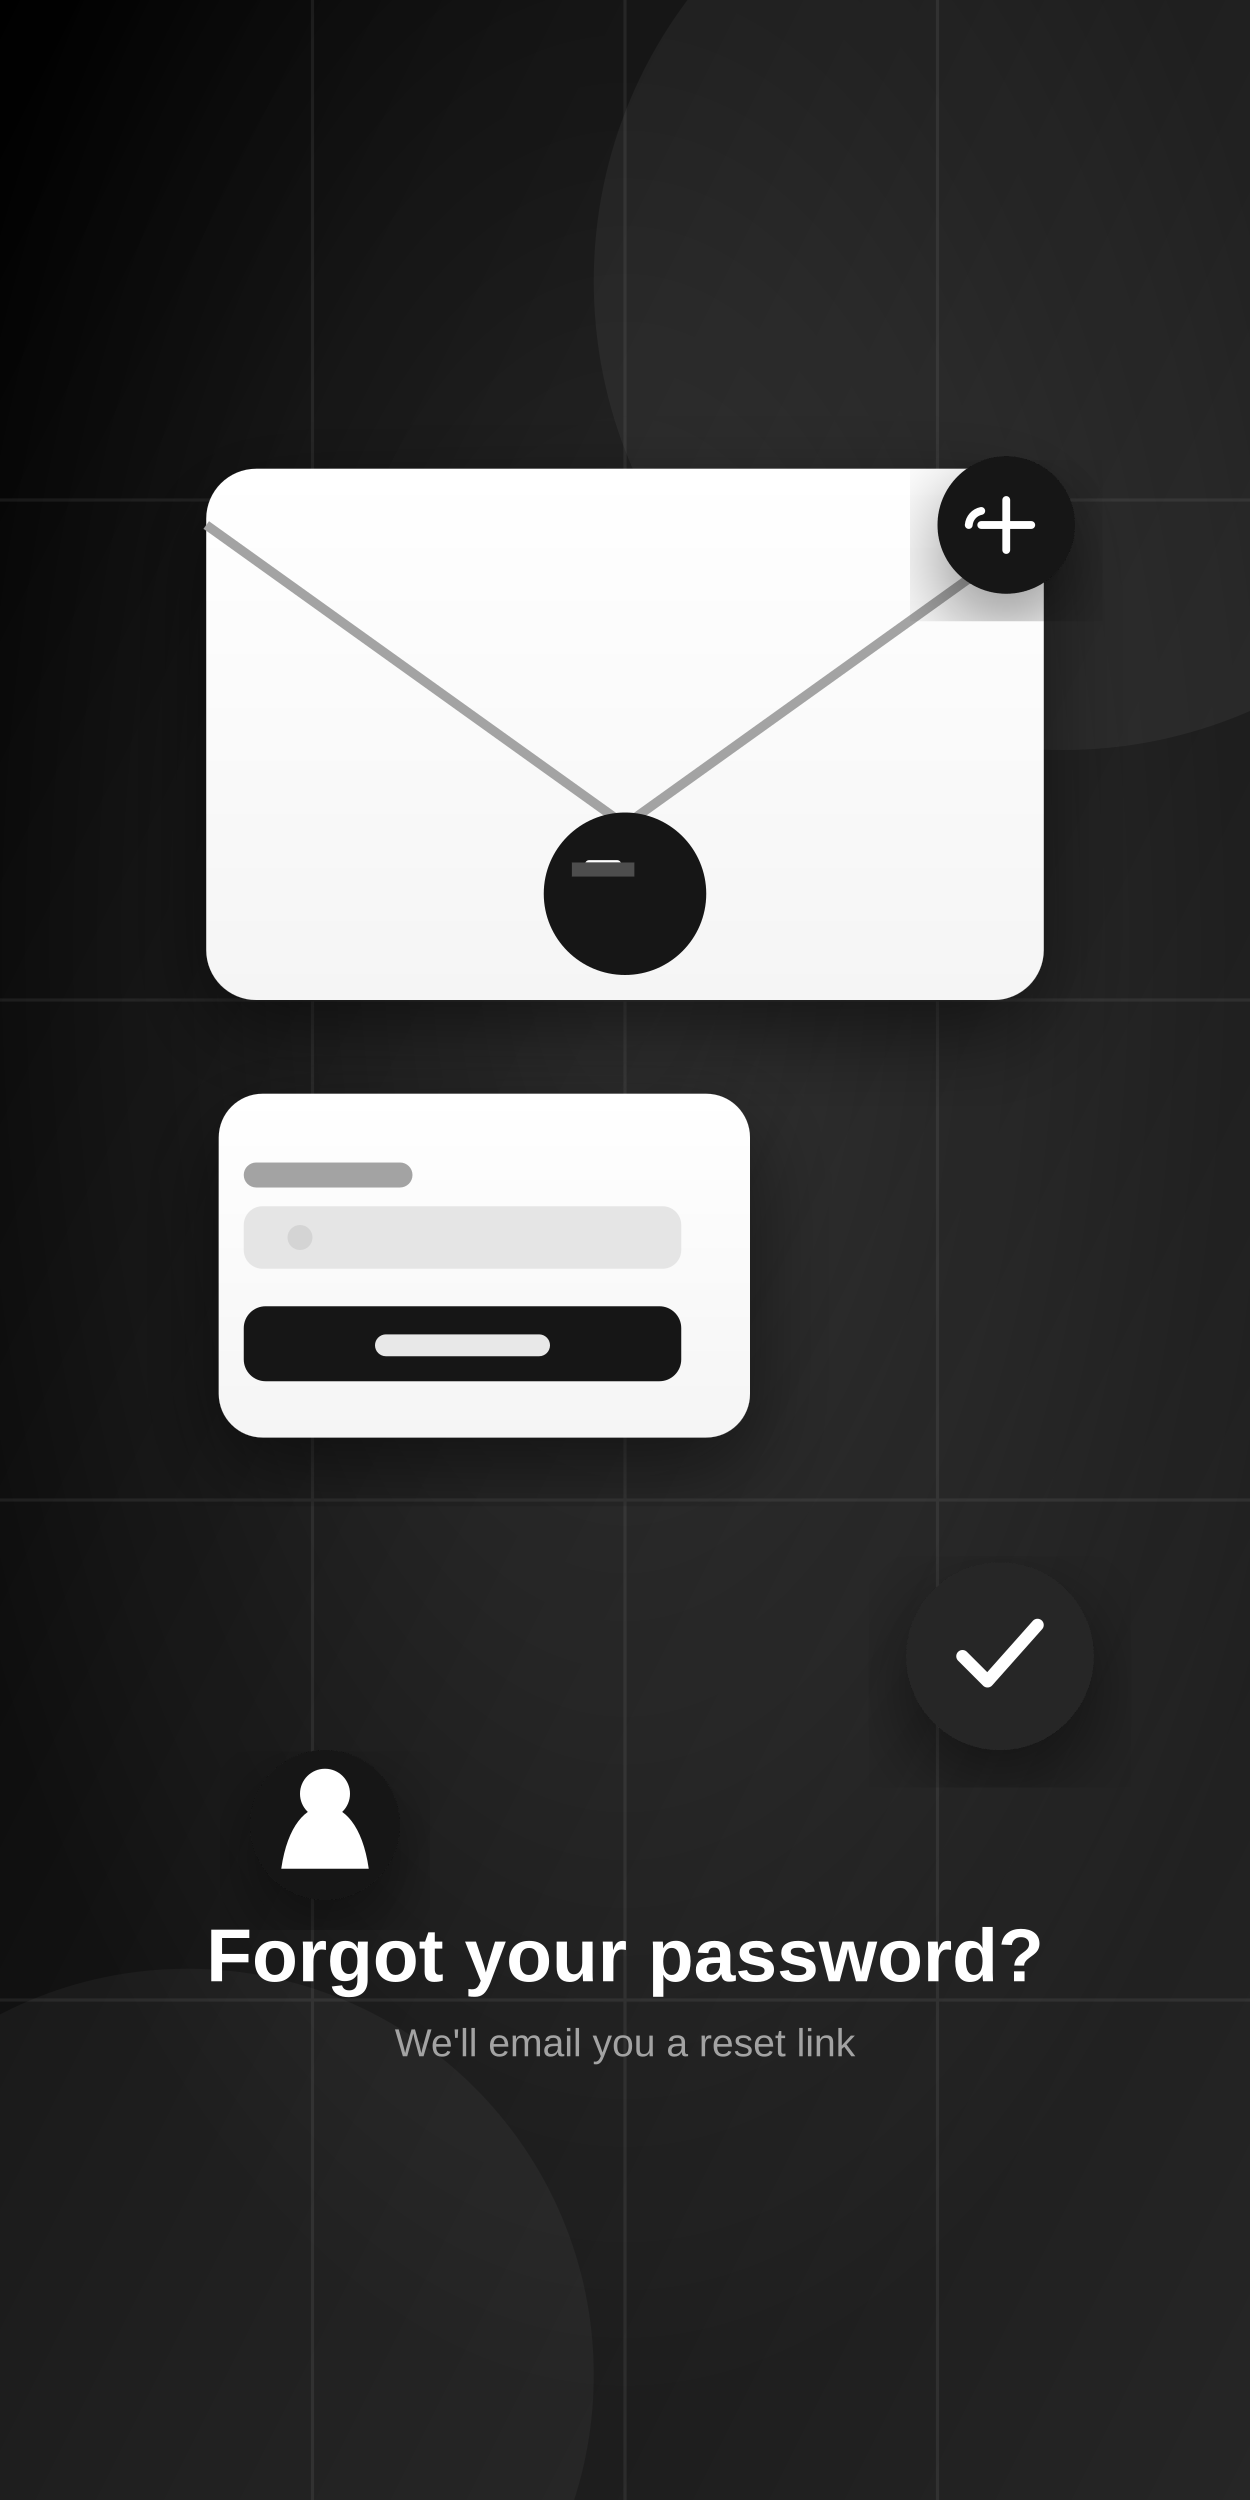
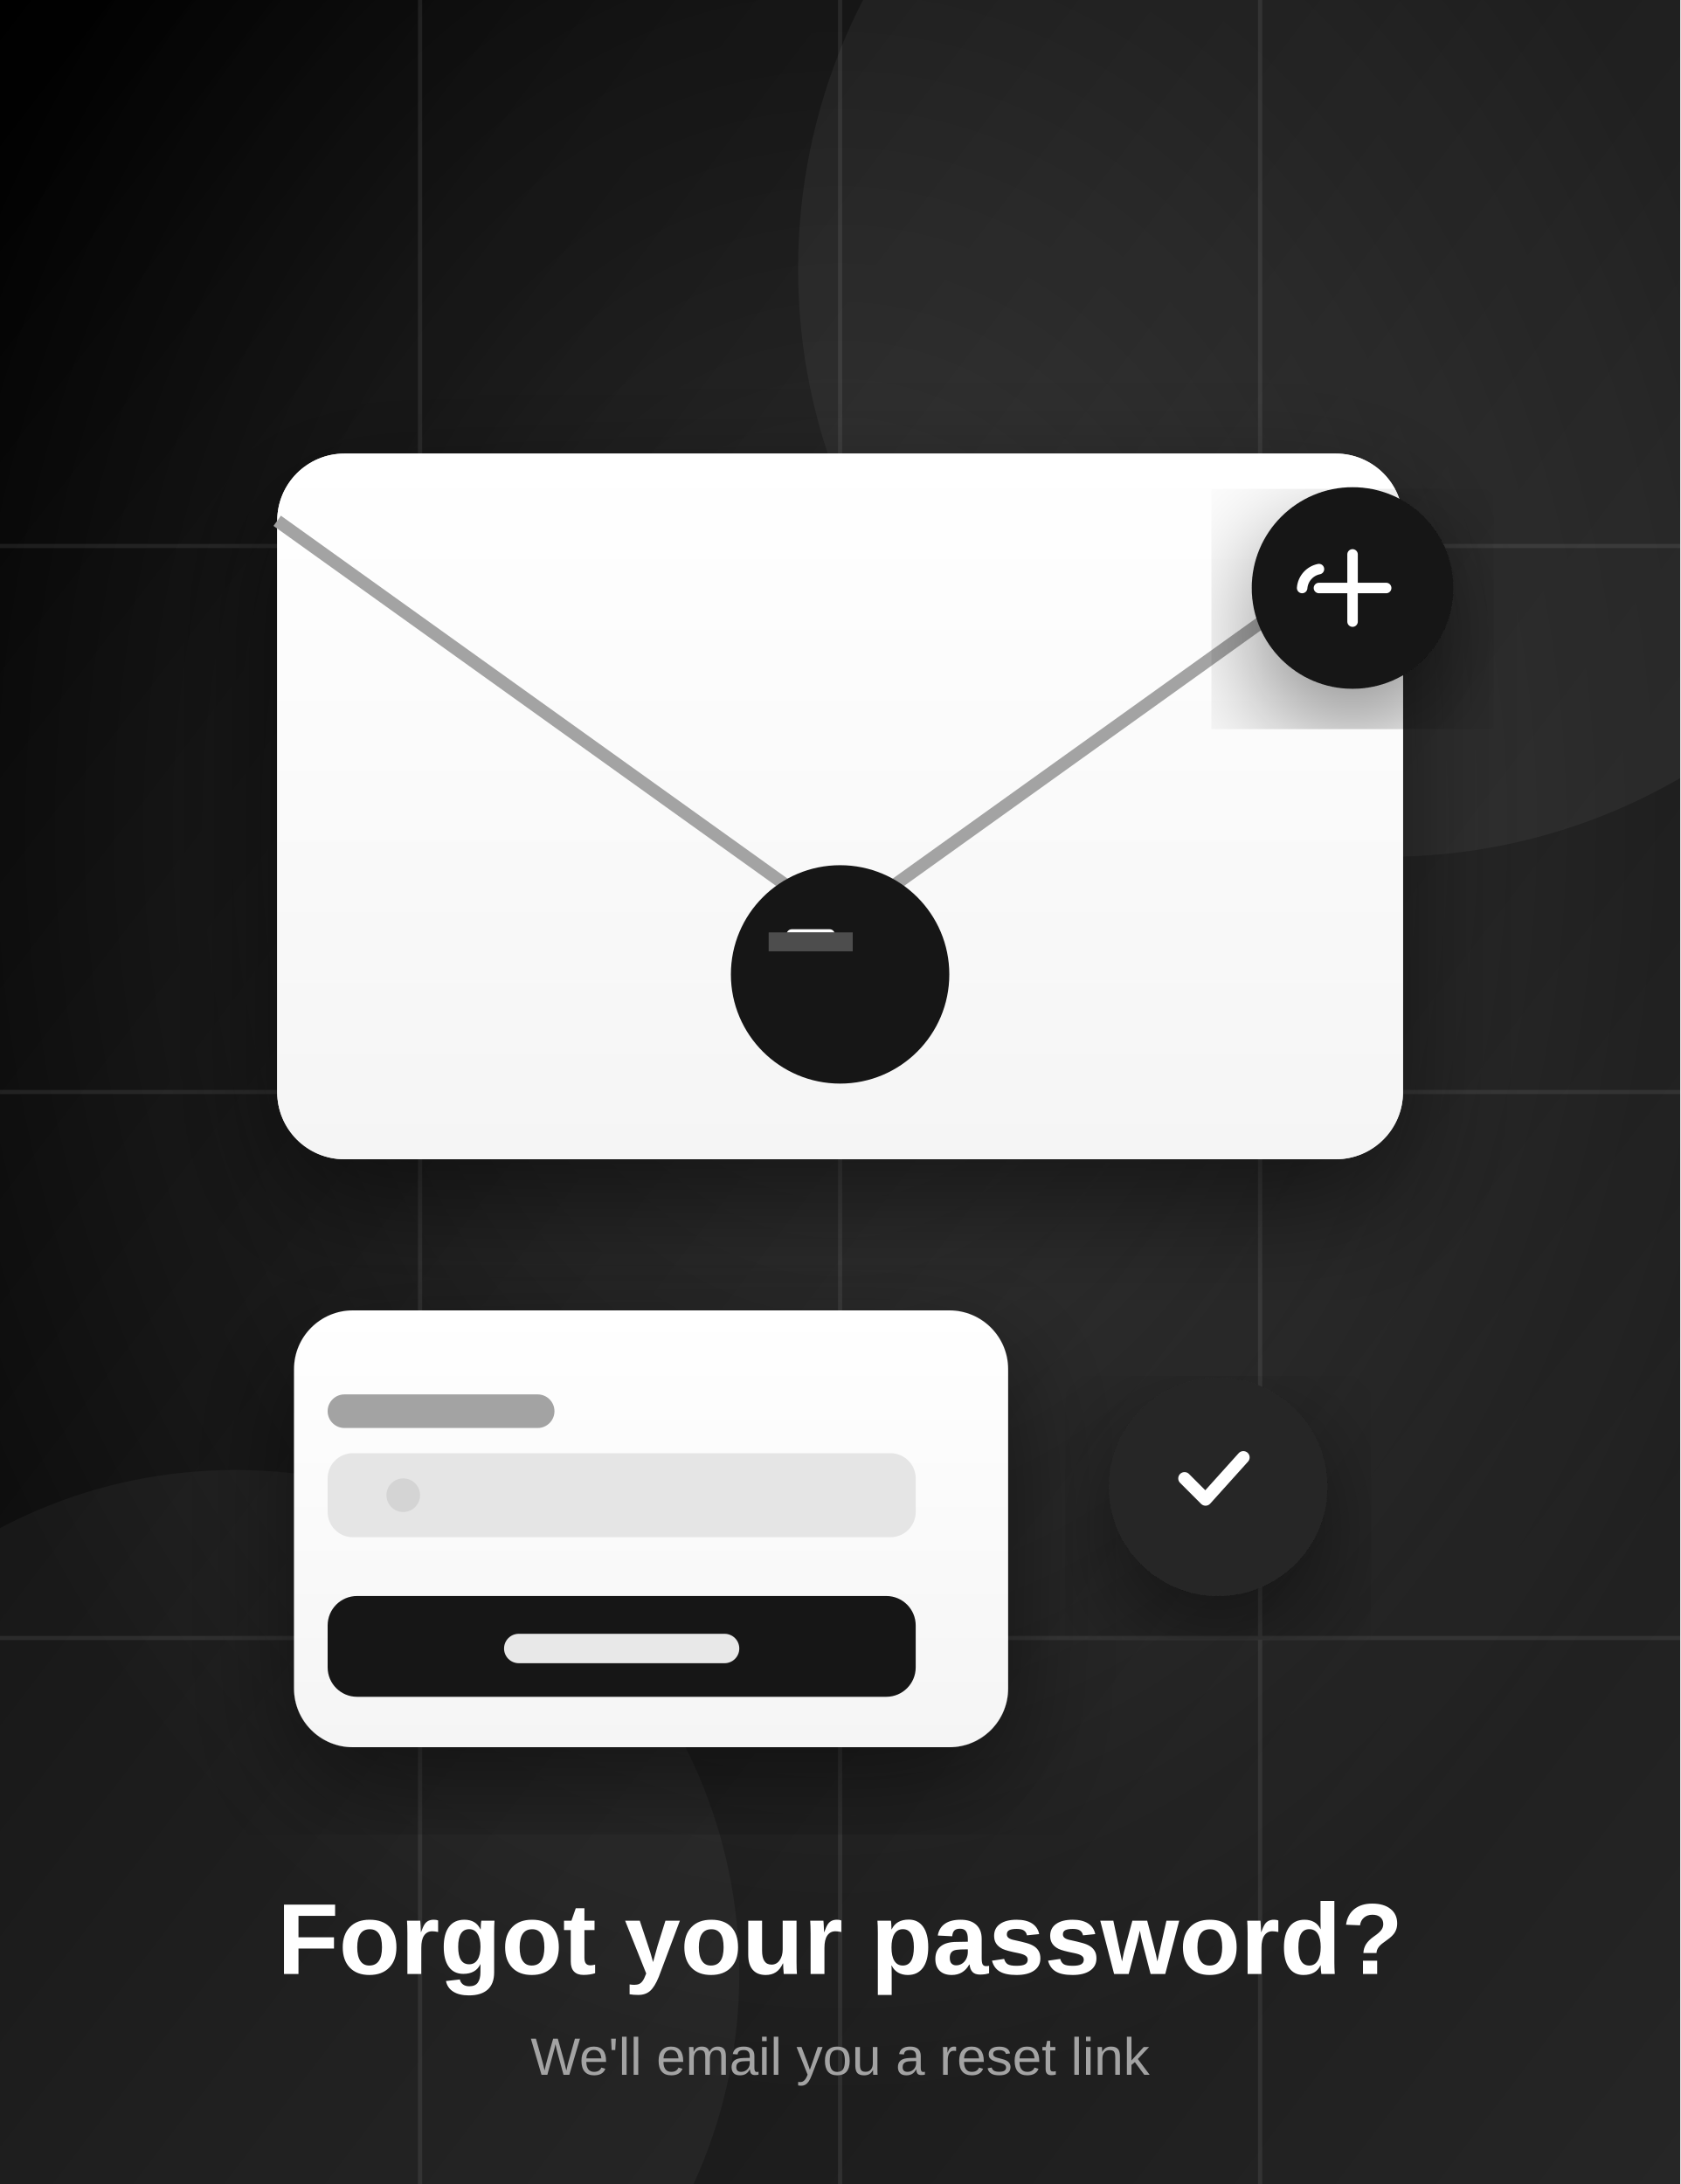
- <svg xmlns="http://www.w3.org/2000/svg" viewBox="0 0 400 800" preserveAspectRatio="xMidYMid slice">
+ <svg xmlns="http://www.w3.org/2000/svg" viewBox="0 0 400 520" preserveAspectRatio="xMidYMid slice">
  <defs>
    <linearGradient id="bg" x1="0" y1="0" x2="1" y2="1">
      <stop offset="0" stop-color="#000000" />
      <stop offset="0.55" stop-color="#171717" />
      <stop offset="1" stop-color="#262626" />
    </linearGradient>
    <linearGradient id="card" x1="0" y1="0" x2="0" y2="1">
      <stop offset="0" stop-color="#ffffff" />
      <stop offset="1" stop-color="#f5f5f5" />
    </linearGradient>
    <filter id="shadow" x="-20%" y="-20%" width="140%" height="140%">
      <feDropShadow dx="0" dy="10" stdDeviation="14" flood-color="#000000" flood-opacity="0.5" />
    </filter>
    <radialGradient id="glow" cx="50%" cy="38%" r="58%">
-       <stop offset="0" stop-color="#ffffff" stop-opacity="0.12" />
+       <stop offset="0" stop-color="#ffffff" stop-opacity="0.13" />
      <stop offset="1" stop-color="#ffffff" stop-opacity="0" />
    </radialGradient>
  </defs>
-   <rect width="400" height="800" fill="url(#bg)" />
-   <rect width="400" height="800" fill="url(#glow)" />
-   <circle cx="340" cy="90" r="150" fill="#ffffff" opacity="0.05" />
-   <circle cx="60" cy="760" r="130" fill="#ffffff" opacity="0.04" />
-   <g opacity="0.07" stroke="#ffffff" stroke-width="1">
-     <line x1="0" y1="160" x2="400" y2="160" />
-     <line x1="0" y1="320" x2="400" y2="320" />
-     <line x1="0" y1="480" x2="400" y2="480" />
-     <line x1="0" y1="640" x2="400" y2="640" />
-     <line x1="100" y1="0" x2="100" y2="800" />
-     <line x1="200" y1="0" x2="200" y2="800" />
-     <line x1="300" y1="0" x2="300" y2="800" />
+   <rect width="400" height="520" fill="url(#bg)" />
+   <rect width="400" height="520" fill="url(#glow)" />
+   <circle cx="330" cy="64" r="140" fill="#ffffff" opacity="0.05" />
+   <circle cx="56" cy="470" r="120" fill="#ffffff" opacity="0.04" />
+   <g opacity="0.08" stroke="#ffffff" stroke-width="1">
+     <line x1="0" y1="130" x2="400" y2="130" />
+     <line x1="0" y1="260" x2="400" y2="260" />
+     <line x1="0" y1="390" x2="400" y2="390" />
+     <line x1="100" y1="0" x2="100" y2="520" />
+     <line x1="200" y1="0" x2="200" y2="520" />
+     <line x1="300" y1="0" x2="300" y2="520" />
  </g>
  <g filter="url(#shadow)">
-     <rect x="66" y="150" width="268" height="170" rx="16" fill="url(#card)" />
-     <path d="M66 168l134 96 134-96" stroke="#a3a3a3" stroke-width="3" fill="none" />
-     <circle cx="200" cy="286" r="26" fill="#171717" />
-     <rect x="186" y="274" width="14" height="11" rx="2.5" fill="#ffffff" stroke="#171717" stroke-width="2.5" />
-     <rect x="183" y="276" width="20" height="15" rx="3.5" fill="#171717" />
-     <rect x="183" y="276" width="20" height="4.5" fill="#737373" opacity="0.6" />
+     <rect x="66" y="108" width="268" height="168" rx="16" fill="#ffffff" />
+     <rect x="66" y="108" width="268" height="168" rx="16" fill="url(#card)" />
+     <path d="M66 124l134 96 134-96" stroke="#a3a3a3" stroke-width="3" fill="none" />
+     <circle cx="200" cy="232" r="26" fill="#171717" />
+     <rect x="186" y="220" width="14" height="11" rx="2.5" fill="#ffffff" stroke="#171717" stroke-width="2.5" />
+     <rect x="183" y="222" width="20" height="15" rx="3.5" fill="#171717" />
+     <rect x="183" y="222" width="20" height="4.5" fill="#737373" opacity="0.6" />
  </g>
  <g filter="url(#shadow)">
-     <circle cx="322" cy="168" r="22" fill="#171717" />
-     <path d="M314 168h16M322 160v16M310 168a5 5 0 014-4.5" stroke="#ffffff" stroke-width="2.5" fill="none" stroke-linecap="round" stroke-linejoin="round" />
+     <circle cx="322" cy="140" r="24" fill="#171717" />
+     <path d="M314 140h16M322 132v16M310 140a5 5 0 014-4.5" stroke="#ffffff" stroke-width="2.5" fill="none" stroke-linecap="round" stroke-linejoin="round" />
  </g>
  <g filter="url(#shadow)">
-     <rect x="70" y="350" width="170" height="110" rx="14" fill="url(#card)" />
-     <rect x="78" y="372" width="54" height="8" rx="4" fill="#a3a3a3" />
-     <rect x="78" y="386" width="140" height="20" rx="6" fill="#e5e5e5" />
-     <circle cx="96" cy="396" r="4" fill="#d4d4d4" />
-     <rect x="78" y="418" width="140" height="24" rx="7" fill="#171717" />
-     <rect x="120" y="427" width="56" height="7" rx="3.5" fill="#ffffff" opacity="0.9" />
+     <rect x="70" y="312" width="170" height="104" rx="14" fill="url(#card)" />
+     <rect x="78" y="332" width="54" height="8" rx="4" fill="#a3a3a3" />
+     <rect x="78" y="346" width="140" height="20" rx="6" fill="#e5e5e5" />
+     <circle cx="96" cy="356" r="4" fill="#d4d4d4" />
+     <rect x="78" y="380" width="140" height="24" rx="7" fill="#171717" />
+     <rect x="120" y="389" width="56" height="7" rx="3.5" fill="#ffffff" opacity="0.9" />
  </g>
  <g filter="url(#shadow)">
-     <circle cx="320" cy="530" r="30" fill="#262626" />
-     <path d="M308 530l8 8 16-18" stroke="#ffffff" stroke-width="4" fill="none" stroke-linecap="round" stroke-linejoin="round" />
+     <circle cx="290" cy="354" r="26" fill="#262626" />
+     <path d="M282 352l5 5 9-10m0 0" stroke="#ffffff" stroke-width="3" fill="none" stroke-linecap="round" stroke-linejoin="round" />
  </g>
-   <g filter="url(#shadow)">
-     <circle cx="104" cy="584" r="24" fill="#171717" />
-     <circle cx="104" cy="574" r="8" fill="#ffffff" />
-     <path d="M90 598c2-14 8-20 14-20s12 6 14 20" fill="#ffffff" />
-   </g>
-   <text x="200" y="634" text-anchor="middle" font-family="Arial, sans-serif" font-size="24" font-weight="700" fill="#ffffff">Forgot your password?</text>
-   <text x="200" y="658" text-anchor="middle" font-family="Arial, sans-serif" font-size="12.5" fill="#a3a3a3">We'll email you a reset link</text>
+   <text x="200" y="470" text-anchor="middle" font-family="Arial, sans-serif" font-size="24" font-weight="700" fill="#ffffff">Forgot your password?</text>
+   <text x="200" y="494" text-anchor="middle" font-family="Arial, sans-serif" font-size="12.5" fill="#a3a3a3">We'll email you a reset link</text>
</svg>
